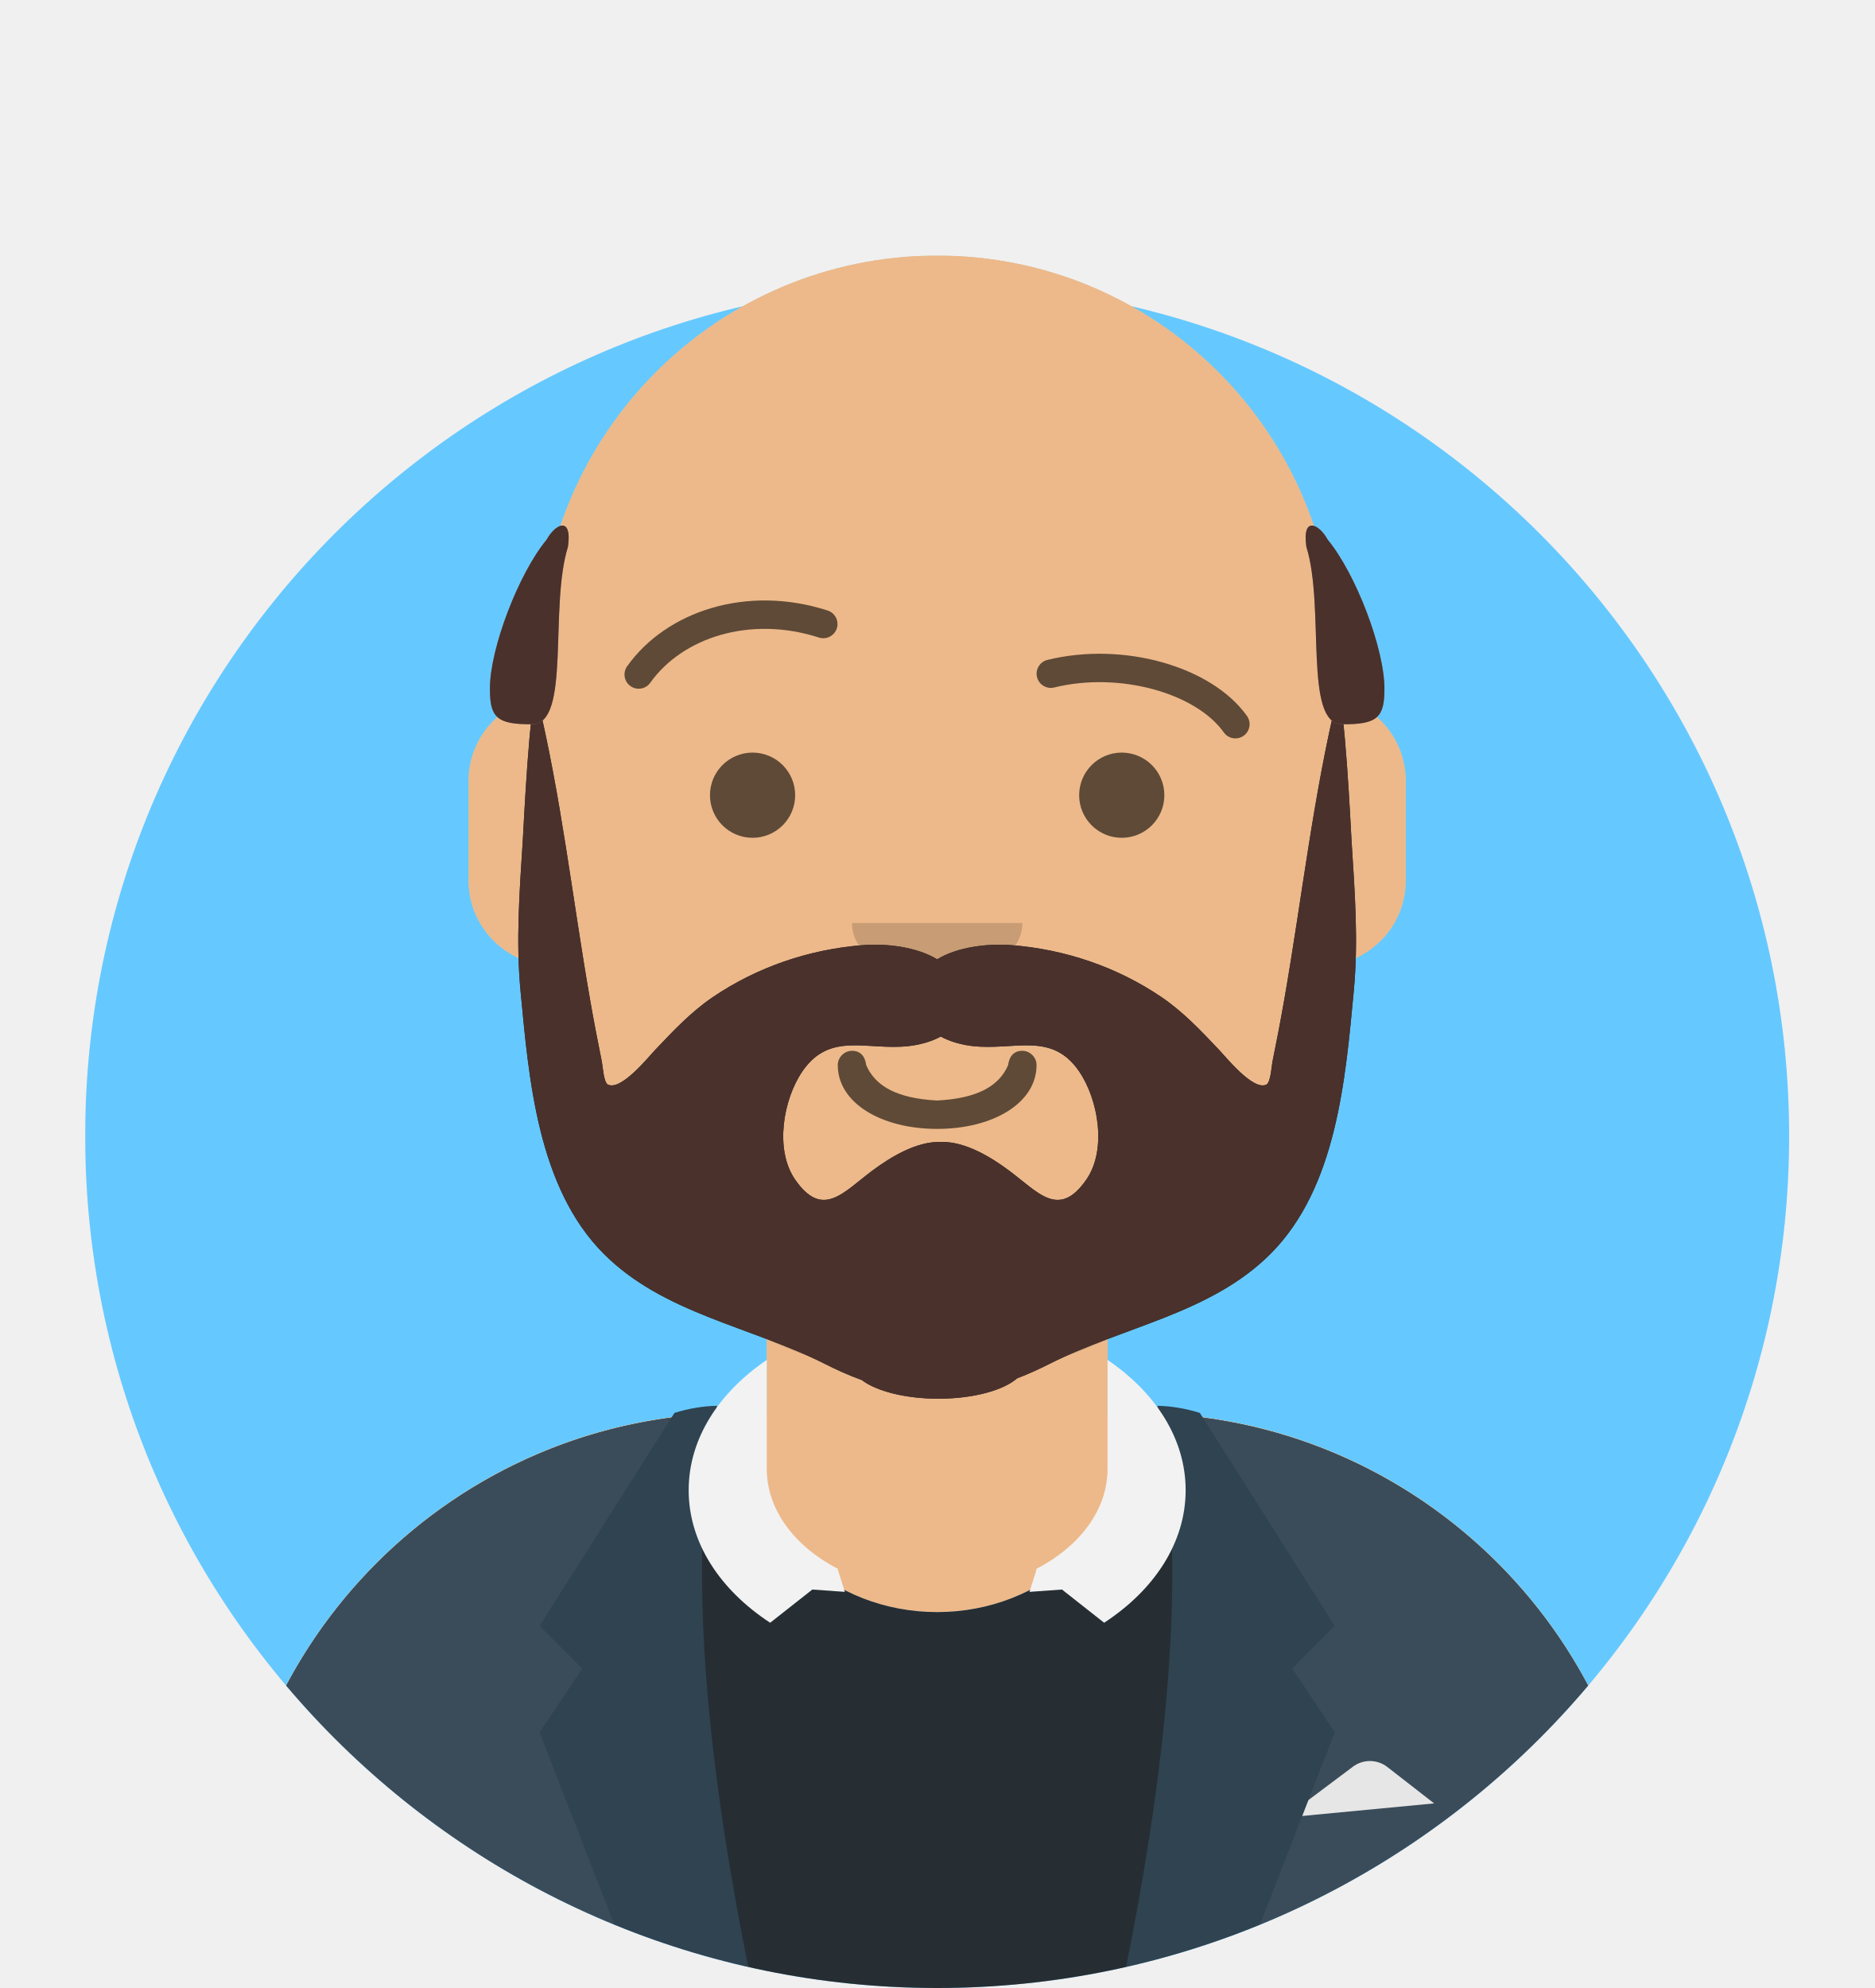
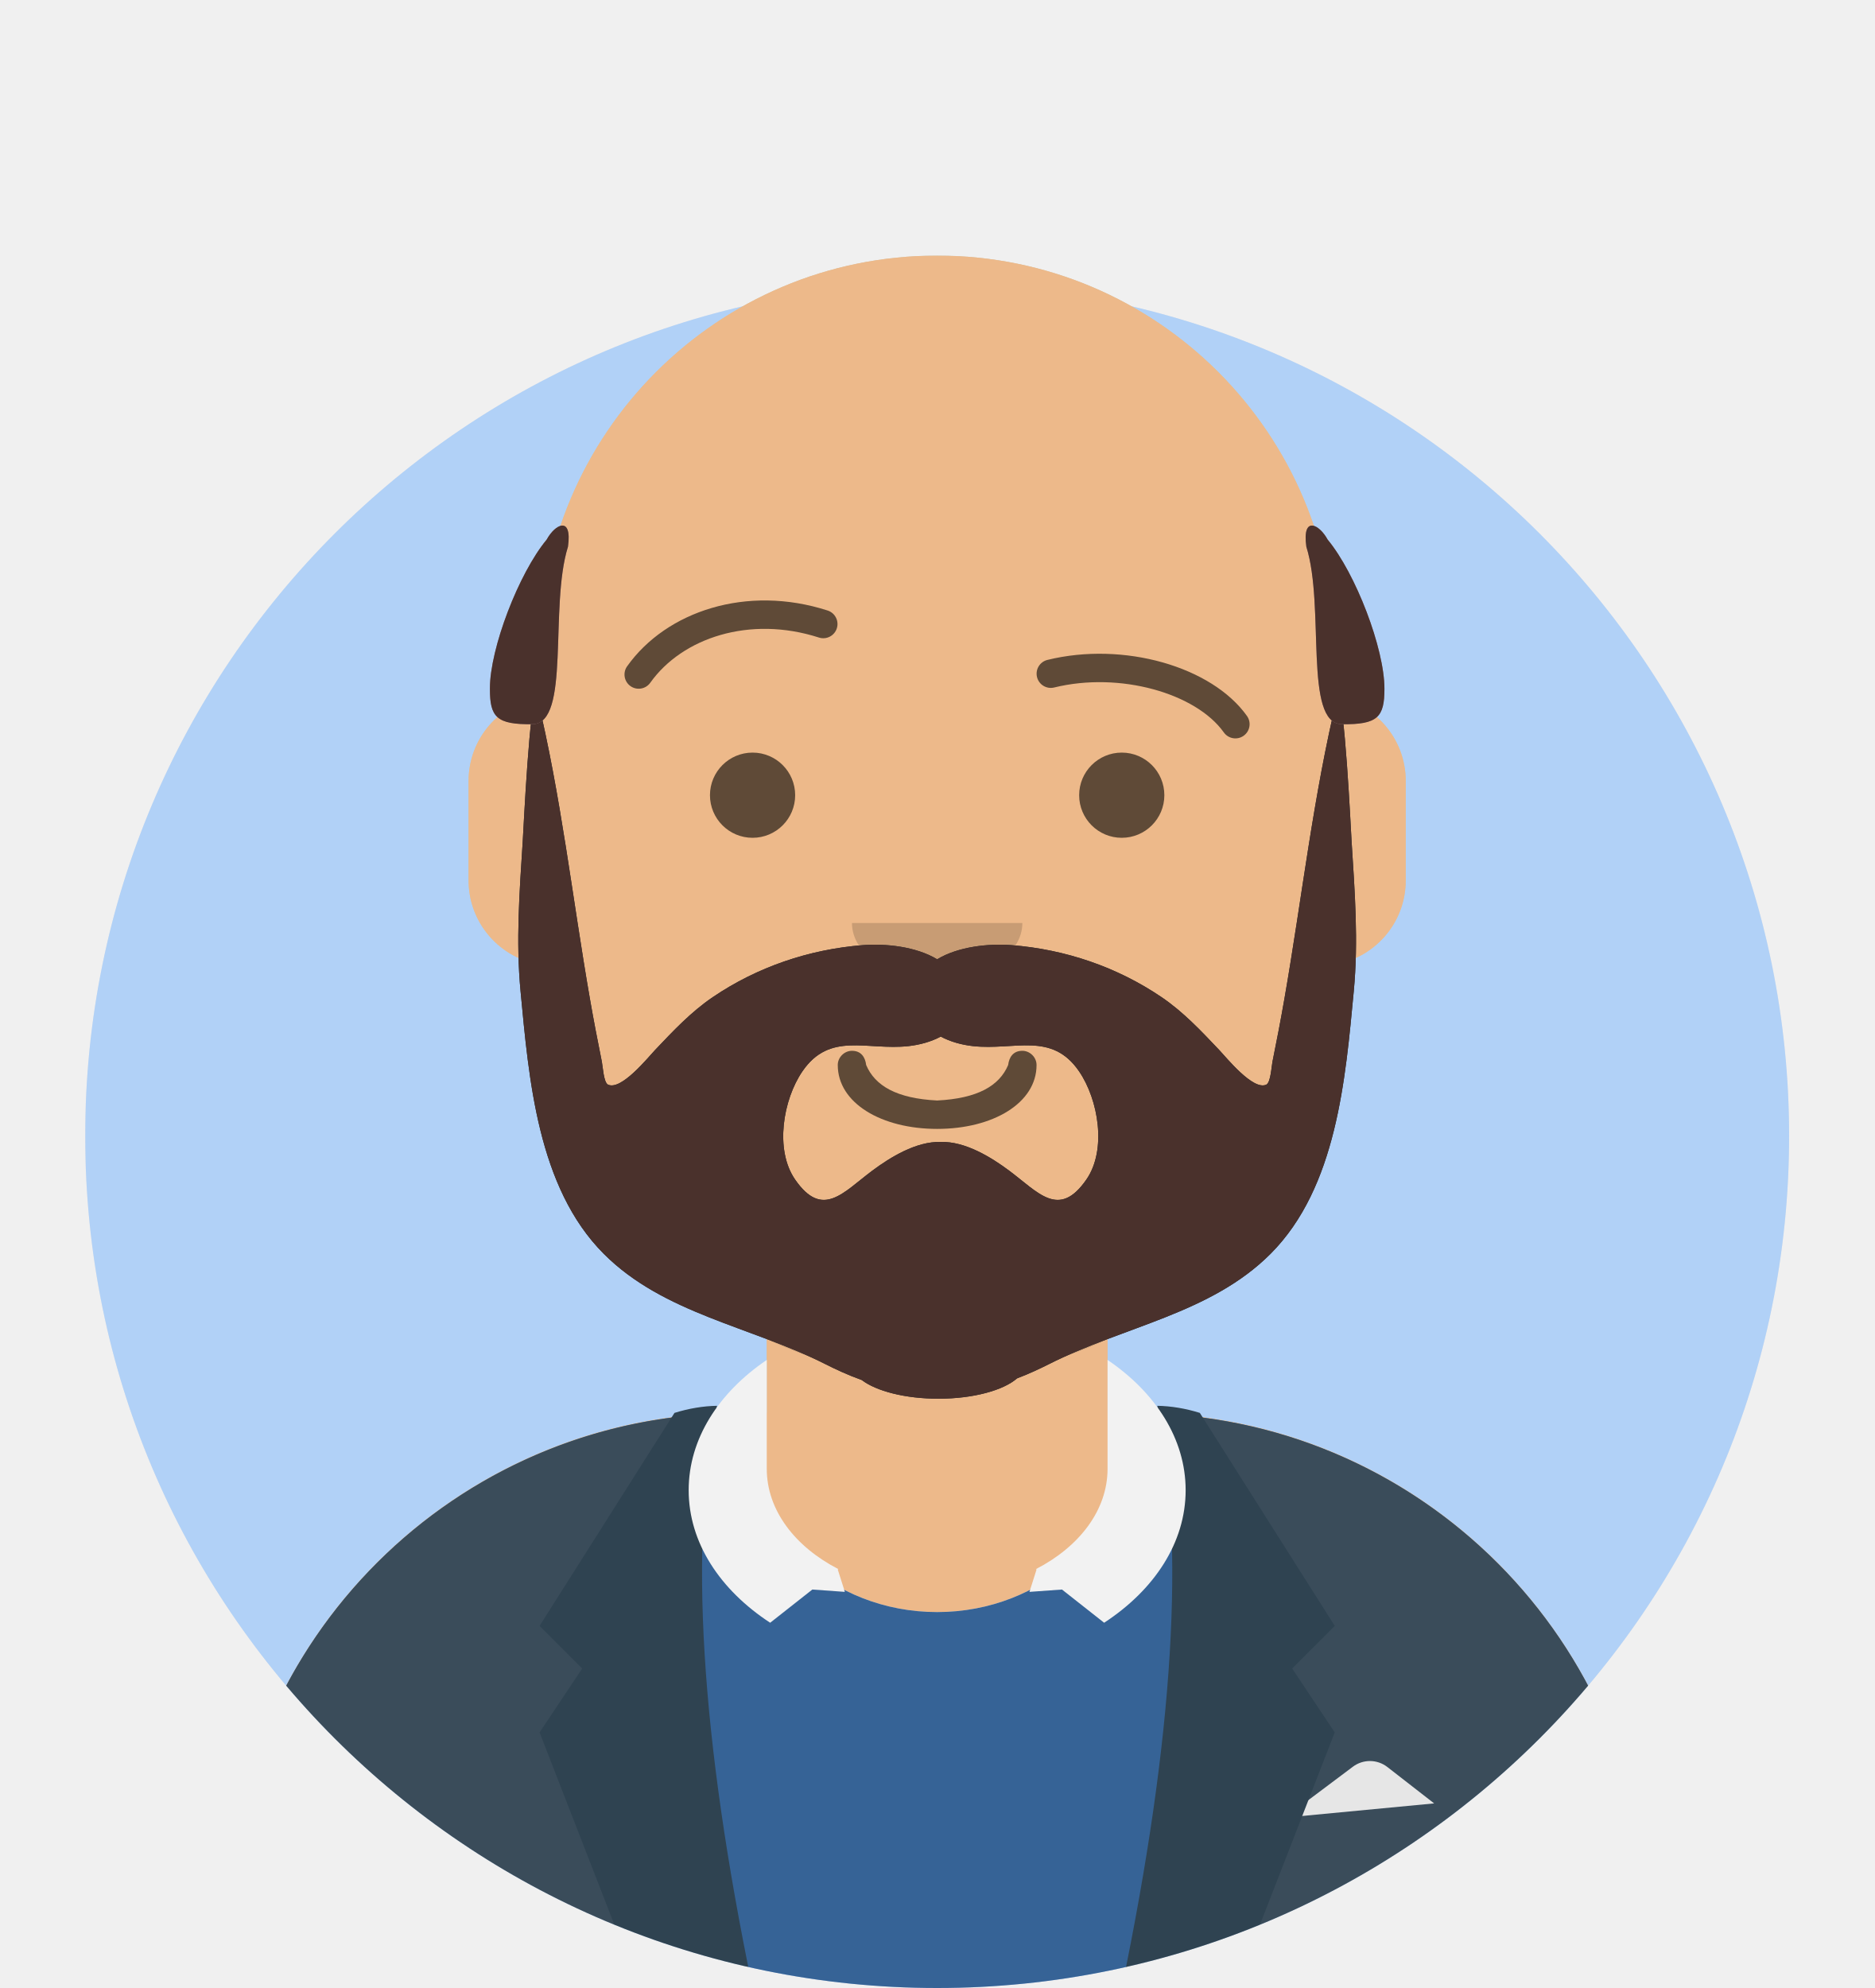
<svg xmlns="http://www.w3.org/2000/svg" xmlns:xlink="http://www.w3.org/1999/xlink" width="264px" height="280px" viewBox="0 0 264 280" version="1.1">
  <defs>
    <circle id="react-path-70" cx="120" cy="120" r="120" />
    <path d="M12,160 C12,226.274 65.726,280 132,280 C198.274,280 252,226.274 252,160 L264,160 L264,-1.42108547e-14 L-3.19744231e-14,-1.42108547e-14 L-3.19744231e-14,160 L12,160 Z" id="react-path-71" />
    <path d="M124,144.611 L124,163 L128,163 L128,163 C167.765,163 200,195.235 200,235 L200,244 L0,244 L0,235 C-4.86974701e-15,195.235 32.235,163 72,163 L72,163 L76,163 L76,144.611 C58.763,136.422 46.372,119.687 44.305,99.881 C38.48,99.058 34,94.052 34,88 L34,74 C34,68.054 38.325,63.118 44,62.166 L44,56 L44,56 C44,25.072 69.072,5.68137151e-15 100,0 L100,0 L100,0 C130.928,-5.68137151e-15 156,25.072 156,56 L156,62.166 C161.675,63.118 166,68.054 166,74 L166,88 C166,94.052 161.52,99.058 155.695,99.881 C153.628,119.687 141.237,136.422 124,144.611 Z" id="react-path-72" />
  </defs>
  <g id="Avataaar" stroke="none" stroke-width="1" fill="none" fill-rule="evenodd">
    <g transform="translate(-825, -1100)" id="Avataaar/Circle">
      <g transform="translate(825, 1100)">
        <g id="Circle" stroke-width="1" fill-rule="evenodd" transform="translate(12, 40)">
          <mask id="react-mask-73" fill="white">
            <use xlink:href="#react-path-70" />
          </mask>
          <use id="Circle-Background" fill="#E6E6E6" xlink:href="#react-path-70" />
-           <g id="Color/Palette/Blue-01" mask="url(#react-mask-73)" fill="#65C9FF">
+           <g id="Color/Palette/Blue-01" mask="url(#react-mask-73)" fill="#B1D1F7">
            <rect id="🖍Color" x="0" y="0" width="240" height="240" />
          </g>
        </g>
        <mask id="react-mask-74" fill="white">
          <use xlink:href="#react-path-71" />
        </mask>
        <g id="Mask" />
        <g id="Avataaar" stroke-width="1" fill-rule="evenodd" mask="url(#react-mask-74)">
          <g id="Body" transform="translate(32, 36)">
            <mask id="react-mask-75" fill="white">
              <use xlink:href="#react-path-72" />
            </mask>
            <use fill="#D0C6AC" xlink:href="#react-path-72" />
            <g id="Skin/👶🏽-03-Brown" mask="url(#react-mask-75)" fill="#EDB98A">
              <g transform="translate(0, 0)" id="Color">
                <rect x="0" y="0" width="264" height="280" />
              </g>
            </g>
            <path d="M156,79 L156,102 C156,132.928 130.928,158 100,158 C69.072,158 44,132.928 44,102 L44,79 L44,94 C44,124.928 69.072,150 100,150 C130.928,150 156,124.928 156,94 L156,79 Z" id="Neck-Shadow" fill-opacity="0.1" fill="#000000" mask="url(#react-mask-75)" />
          </g>
          <g id="Clothing/Blazer-+-Sweater" transform="translate(0, 170)">
            <defs>
              <path d="M105.192,29.052 L104,29.052 L104,29.052 C64.235,29.052 32,61.287 32,101.052 L32,110 L232,110 L232,101.052 C232,61.287 199.765,29.052 160,29.052 L160,29.052 L158.808,29.052 C158.935,30.035 159,31.036 159,32.052 C159,45.859 146.912,57.052 132,57.052 C117.088,57.052 105,45.859 105,32.052 C105,31.036 105.065,30.035 105.192,29.052 Z" id="react-path-76" />
            </defs>
            <mask id="react-mask-77" fill="white">
              <use xlink:href="#react-path-76" />
            </mask>
            <use id="Clothes" fill="#E6E6E6" fill-rule="evenodd" xlink:href="#react-path-76" />
-             <g id="Color/Palette/Black" mask="url(#react-mask-77)" fill-rule="evenodd" fill="#262E33">
+             <g id="Color/Palette/Black" mask="url(#react-mask-77)" fill-rule="evenodd" fill="#366396">
              <rect id="🖍Color" x="0" y="0" width="264" height="110" />
            </g>
            <g id="Blazer" stroke-width="1" fill-rule="evenodd" transform="translate(32, 28)">
              <path d="M68.785,1.122 C30.512,2.804 1.24427139e-14,34.365 0,73.052 L0,82 L69.362,82 C65.961,69.92 64,55.709 64,40.5 C64,26.173 65.74,12.731 68.785,1.122 Z M131.638,82 L200,82 L200,73.052 C200,34.707 170.025,3.363 132.229,1.174 C135.265,12.771 137,26.194 137,40.5 C137,55.709 135.039,69.92 131.638,82 Z" id="Saco" fill="#3A4C5A" />
              <path d="M149,58 L158.556,50.833 L158.556,50.833 C159.999,49.751 161.988,49.768 163.412,50.876 L170,56 L149,58 Z" id="Pocket-hanky" fill="#E6E6E6" />
              <path d="M69,1.13686838e-13 C65,19.333 66.667,46.667 74,82 L58,82 L44,46 L50,37 L44,31 L63,1 C65.028,0.369 67.028,0.036 69,1.13686838e-13 Z" id="Wing" fill="#2F4351" />
              <path d="M151,1.13686838e-13 C147,19.333 148.667,46.667 156,82 L140,82 L126,46 L132,37 L126,31 L145,1 C147.028,0.369 149.028,0.036 151,1.13686838e-13 Z" id="Wing" fill="#2F4351" transform="translate(141, 41) scale(-1, 1) translate(-141, -41) " />
            </g>
            <path d="M156,21.539 C162.772,26.136 167,32.656 167,39.888 C167,47.289 162.572,53.945 155.52,58.556 L149.579,53.876 L145,54.208 L146,51.057 L145.922,50.996 C152.022,47.853 156,42.7 156,36.877 L156,21.539 Z M108,21.539 C101.228,26.136 97,32.656 97,39.888 C97,47.289 101.428,53.945 108.48,58.556 L114.421,53.876 L119,54.208 L118,51.057 L118.078,50.996 C111.978,47.853 108,42.7 108,36.877 L108,21.539 Z" id="Collar" fill="#F2F2F2" fill-rule="evenodd" />
          </g>
          <g id="Face" transform="translate(76, 82)" fill="#000000">
            <g id="Mouth/Twinkle" transform="translate(2, 52)" fill-opacity="0.6" fill-rule="nonzero" fill="#000000">
              <path d="M40,16 C40,21.372 46.158,25 54,25 C61.842,25 68,21.372 68,16 C68,14.895 67.05,14 66,14 C64.707,14 64.13,14.905 64,16 C62.758,18.938 59.683,20.716 54,21 C48.317,20.716 45.242,18.938 44,16 C43.87,14.905 43.293,14 42,14 C40.95,14 40,14.895 40,16 Z" id="Mouth" />
            </g>
            <g id="Nose/Default" transform="translate(28, 40)" fill-opacity="0.16">
              <path d="M16,8 C16,12.418 21.373,16 28,16 L28,16 C34.627,16 40,12.418 40,8" id="Nose" />
            </g>
            <g id="Eyes/Default-😀" transform="translate(0, 8)" fill-opacity="0.6">
              <circle id="Eye" cx="30" cy="22" r="6" />
              <circle id="Eye" cx="82" cy="22" r="6" />
            </g>
            <g id="Eyebrow/Outline/Up-Down" fill-opacity="0.6" fill-rule="nonzero">
              <path d="M15.591,14.162 C20.087,7.836 29.603,4.654 39.347,7.796 C40.399,8.135 41.526,7.557 41.865,6.506 C42.204,5.455 41.626,4.328 40.575,3.989 C29.167,0.31 17.836,4.099 12.331,11.845 C11.691,12.745 11.902,13.994 12.803,14.634 C13.703,15.274 14.952,15.062 15.591,14.162 Z" id="Eyebrow" />
              <path d="M73.638,21.158 C77.553,15.649 88.285,12.56 97.53,14.83 C98.603,15.094 99.686,14.438 99.95,13.365 C100.213,12.292 99.557,11.209 98.484,10.946 C87.748,8.309 75.319,11.886 70.377,18.841 C69.737,19.741 69.948,20.99 70.849,21.629 C71.749,22.269 72.998,22.058 73.638,21.158 Z" id="Eyebrow" transform="translate(85.00755, 16.03842) scale(-1, 1) translate(-85.00755, -16.03842) " />
            </g>
          </g>
          <g id="Top" stroke-width="1" fill-rule="evenodd">
            <defs>
              <rect id="react-path-80" x="0" y="0" width="264" height="280" />
              <path d="M65.18,77.737 C67.363,76.105 80.407,75.479 82.758,74.089 C83.492,73.655 84.061,73.216 84.5,72.78 C84.939,73.216 85.509,73.655 86.242,74.089 C88.593,75.479 101.637,76.105 103.82,77.737 C106.03,79.391 107.644,83.185 107.467,86.151 C107.255,89.71 103.361,98.203 93.672,99.181 C91.558,96.828 88.237,95.31 84.5,95.31 C80.763,95.31 77.442,96.828 75.328,99.181 C65.639,98.203 61.745,89.71 61.533,86.151 C61.357,83.185 62.97,79.391 65.18,77.737 M103.142,94.906 C103.143,94.906 103.145,94.905 103.146,94.905 C103.144,94.905 103.143,94.906 103.142,94.906 M65.845,94.901 C65.849,94.903 65.857,94.906 65.862,94.908 C65.857,94.906 65.851,94.903 65.845,94.901 M144.863,55.985 C144.474,50.03 143.278,44.152 142.234,38.286 C141.953,36.707 140.424,26 139.735,26 C139.502,35.109 138.702,44.08 137.67,53.139 C137.361,55.848 137.038,58.556 136.825,61.274 C136.654,63.47 136.96,66.122 136.428,68.246 C135.749,70.952 132.348,73.478 129.703,74.411 C123.103,76.737 117.598,67.108 111.961,64.291 C104.643,60.635 92.064,59.764 84.582,64.53 C76.936,59.764 64.357,60.635 57.039,64.291 C51.402,67.108 45.897,76.737 39.297,74.411 C36.652,73.478 33.25,70.952 32.572,68.246 C32.04,66.122 32.346,63.47 32.175,61.274 C31.962,58.556 31.639,55.848 31.33,53.139 C30.298,44.08 29.497,35.109 29.265,26 C28.576,26 27.047,36.707 26.766,38.286 C25.722,44.152 24.526,50.03 24.138,55.985 C23.739,62.105 24.215,68.167 25.47,74.163 C26.069,77.028 26.769,79.876 27.519,82.704 C28.353,85.847 27.199,91.966 27.572,95.192 C28.279,101.296 31.154,113.2 34.383,118.451 C35.944,120.989 37.773,122.574 39.816,124.619 C41.783,126.588 42.604,129.64 44.726,131.737 C48.682,135.645 54.446,137.971 60.366,138.543 C65.677,143.05 74.506,146 84.5,146 C94.495,146 103.323,143.05 108.635,138.543 C114.554,137.971 120.318,135.645 124.274,131.737 C126.396,129.64 127.217,126.588 129.184,124.619 C131.226,122.574 133.056,120.989 134.617,118.451 C137.846,113.2 140.721,101.296 141.428,95.192 C141.801,91.966 140.647,85.847 141.481,82.704 C142.232,79.876 142.931,77.028 143.531,74.163 C144.785,68.167 145.261,62.105 144.863,55.985 Z" id="react-path-81" />
              <path d="M6,28 C0.924,28.071 0,26.994 0,23 C1.30010922e-16,17.344 4.041,6.778 8,2 C9.176,-0.171 11.619,-1.432 11,3 C8.34,11.477 11.417,27.914 6,28 Z M120,28 C114.583,27.914 117.66,11.477 115,3 C114.381,-1.432 116.824,-0.171 118,2 C121.959,6.778 126,17.344 126,23 C126,26.994 125.076,28.071 120,28 Z" id="react-path-82" />
            </defs>
            <mask id="react-mask-79" fill="white">
              <use xlink:href="#react-path-80" />
            </mask>
            <g id="Mask" />
            <g id="Top/Short-Hair/Sides" mask="url(#react-mask-79)">
              <g transform="translate(-1, 0)">
                <g id="Facial-Hair/Beard-Medium" transform="translate(49, 72)">
                  <defs>
                    <path d="M105.018,94.13 C101.15,99.721 98.258,95.947 94.137,92.876 C91.657,91.027 87.961,88.728 84.504,88.841 C81.048,88.728 77.352,91.027 74.871,92.876 C70.751,95.947 67.858,99.721 63.991,94.13 C61.088,89.932 62.303,82.874 65.015,78.903 C68.874,73.251 74.109,75.985 79.962,75.34 C81.554,75.165 83.153,74.723 84.504,74 C85.856,74.723 87.455,75.165 89.046,75.34 C94.9,75.985 100.135,73.251 103.994,78.903 C106.706,82.874 107.92,89.932 105.018,94.13 M140.391,26 C136.967,40.075 135.393,54.434 132.91,68.671 C132.393,71.639 131.826,74.596 131.225,77.55 C131.098,78.17 130.974,80.473 130.363,80.764 C128.512,81.648 124.739,76.947 123.73,75.885 C121.197,73.219 118.685,70.529 115.599,68.437 C109.365,64.21 102.065,61.711 94.47,61.118 C91.292,60.869 86.995,61.303 84,63.11 C81.005,61.303 76.708,60.869 73.53,61.118 C65.934,61.711 58.635,64.21 52.4,68.437 C49.315,70.529 46.803,73.219 44.269,75.885 C43.261,76.947 39.488,81.648 37.637,80.764 C37.026,80.473 36.902,78.17 36.775,77.55 C36.174,74.596 35.607,71.639 35.09,68.671 C32.607,54.434 31.034,40.075 27.609,26 C26.613,26 25.739,44.748 25.627,46.495 C25.175,53.589 24.646,60.525 25.322,67.626 C26.486,79.875 27.699,95.234 37.033,104.588 C45.466,113.039 57.71,114.806 68.271,120.141 C69.631,120.828 71.435,121.676 73.38,122.371 C75.429,123.934 79.493,125 84.174,125 C89.085,125 93.316,123.827 95.254,122.138 C96.955,121.493 98.518,120.753 99.729,120.141 C110.289,114.805 122.534,113.039 130.967,104.588 C140.301,95.234 141.514,79.875 142.679,67.626 C143.353,60.525 142.825,53.589 142.373,46.495 C142.261,44.748 141.387,26 140.391,26 Z" id="react-path-84" />
                  </defs>
                  <mask id="react-mask-83" fill="white">
                    <use xlink:href="#react-path-84" />
                  </mask>
                  <use id="Beardness" fill="#252E32" fill-rule="evenodd" xlink:href="#react-path-84" />
                  <g id="Color/Hair/Brown" mask="url(#react-mask-83)" fill="#4A312C">
                    <g transform="translate(-32, 0)" id="Color">
                      <rect x="0" y="0" width="264" height="244" />
                    </g>
                  </g>
                </g>
                <g id="Hair" stroke-width="1" fill-rule="evenodd" transform="translate(70, 74)">
                  <mask id="react-mask-78" fill="white">
                    <use xlink:href="#react-path-82" />
                  </mask>
                  <use id="Sides" fill="#9E7A7A" xlink:href="#react-path-82" />
                  <g id="Skin/👶🏽-03-Brown" mask="url(#react-mask-78)" fill="#4A312C">
                    <g transform="translate(0, 0) " id="Color">
                      <rect x="0" y="0" width="264" height="280" />
                    </g>
                  </g>
                </g>
              </g>
            </g>
          </g>
        </g>
      </g>
    </g>
  </g>
</svg>
